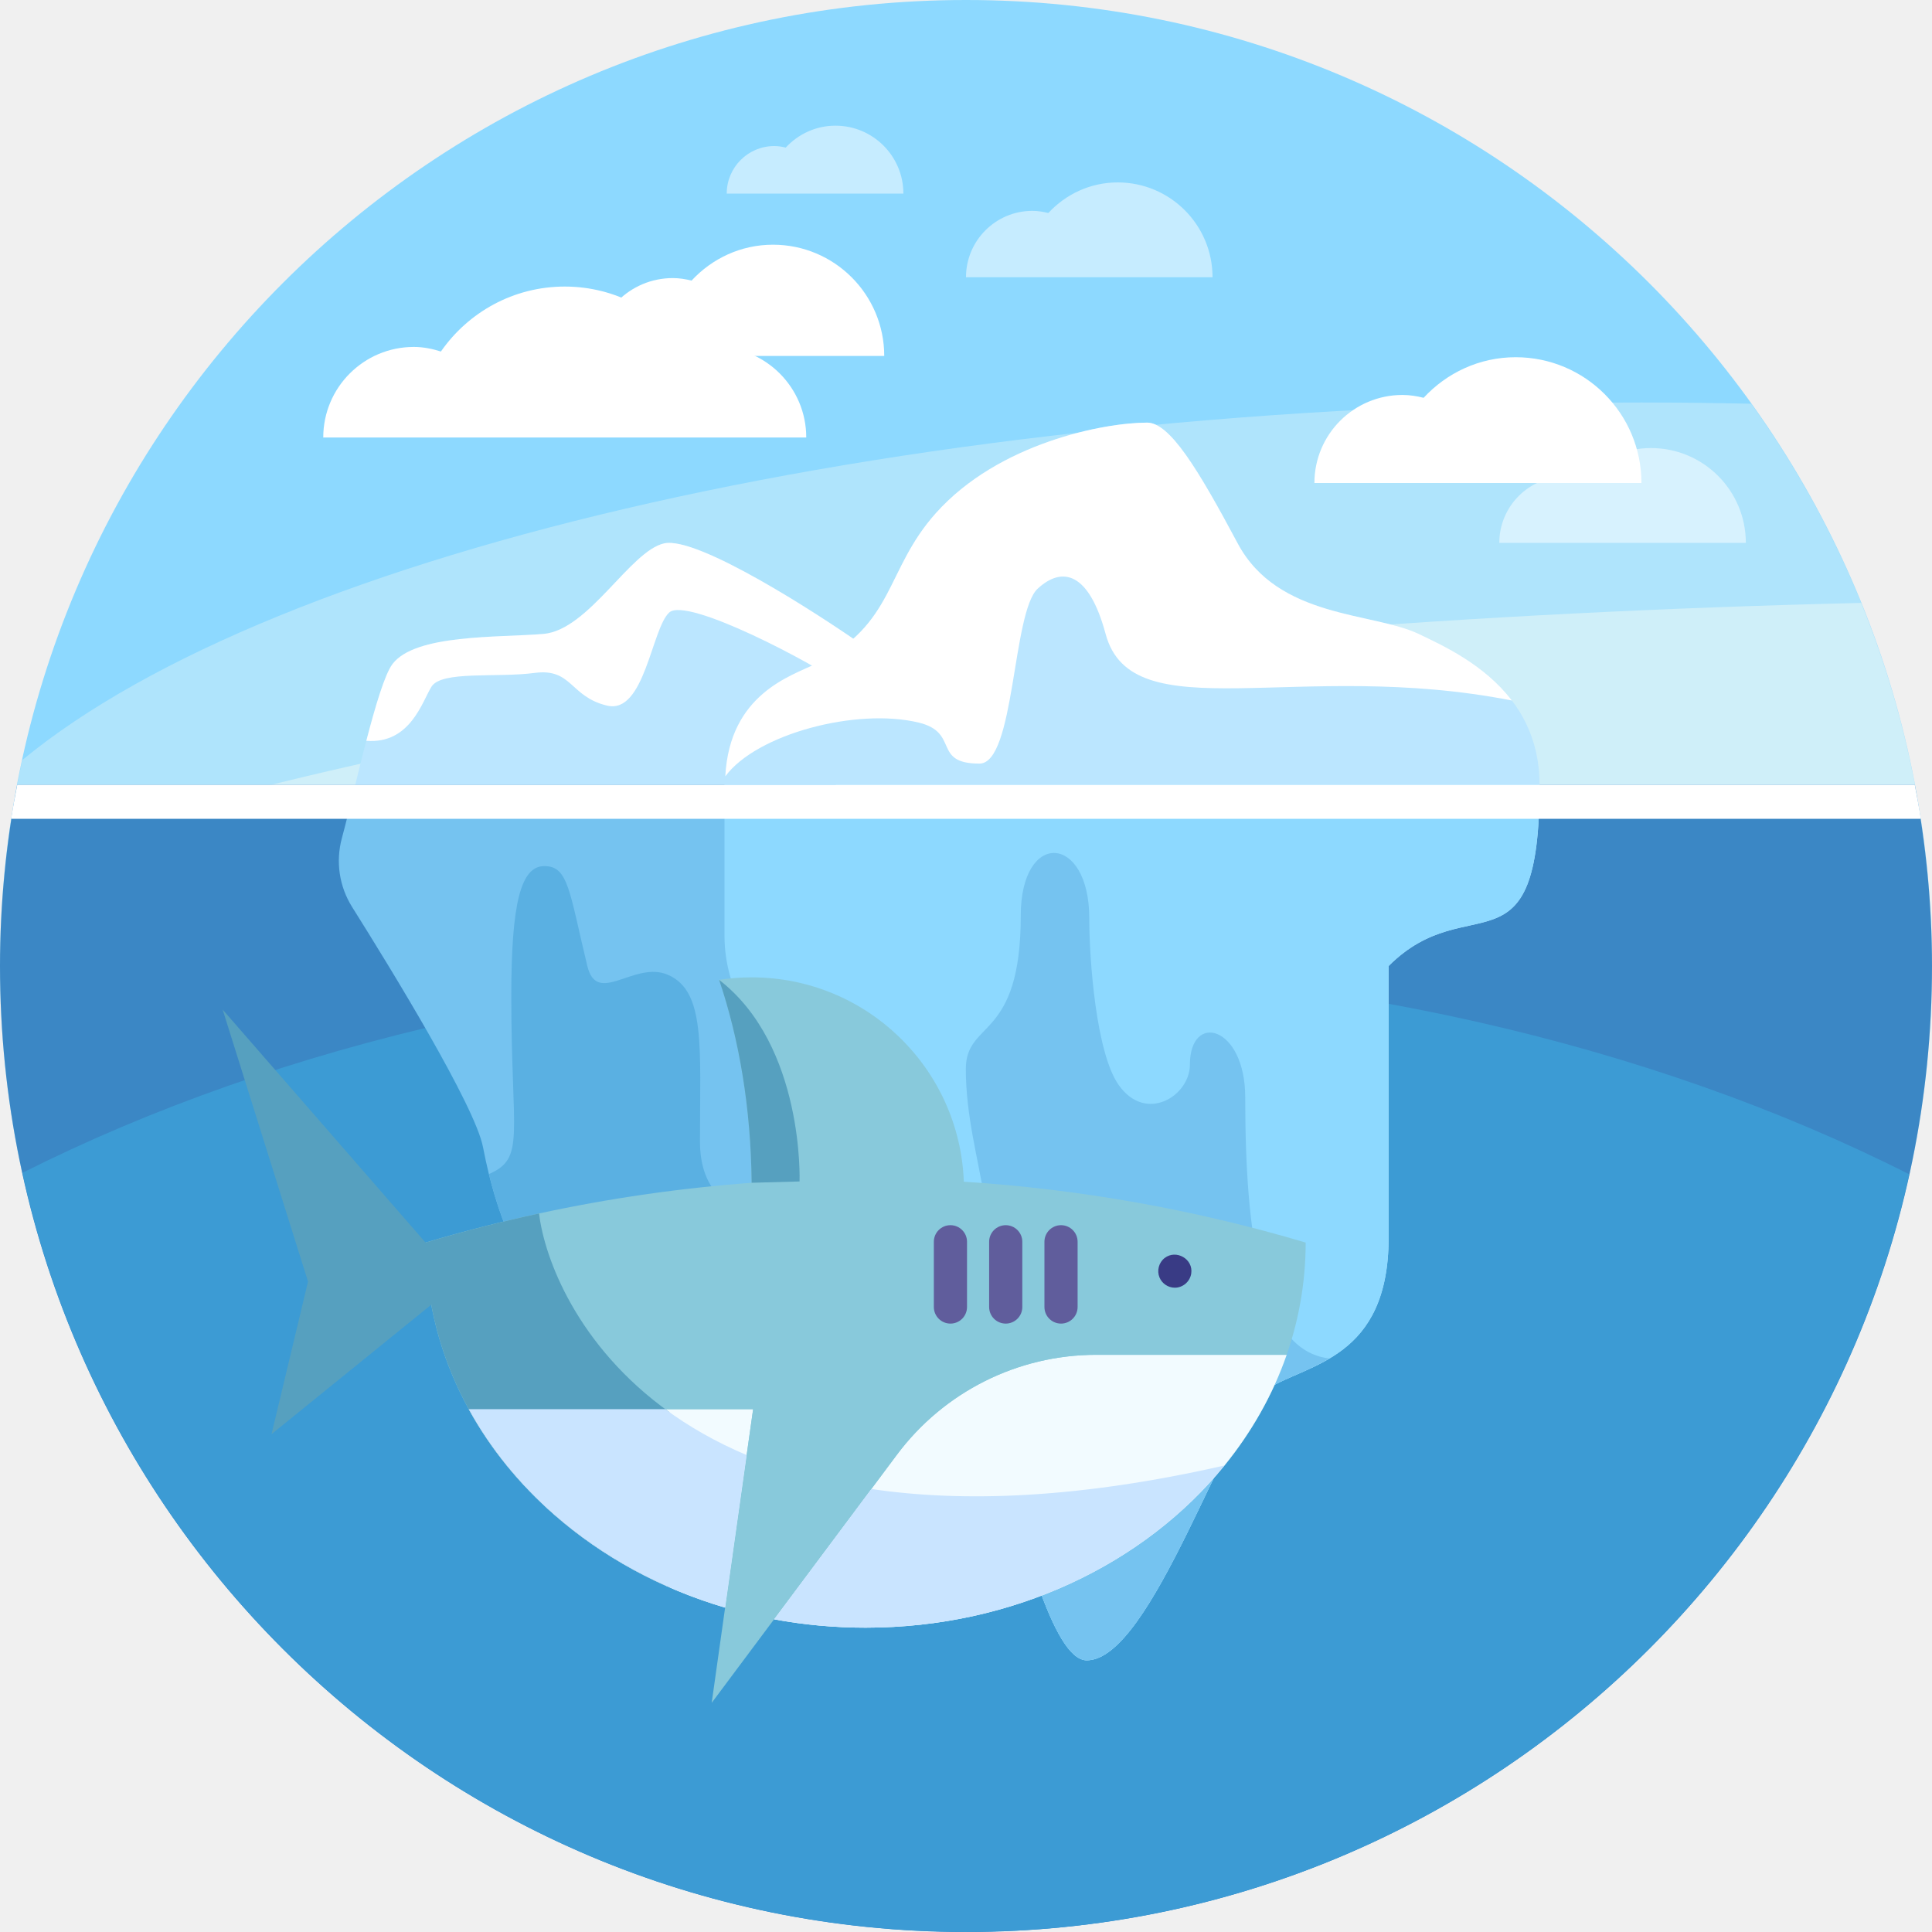
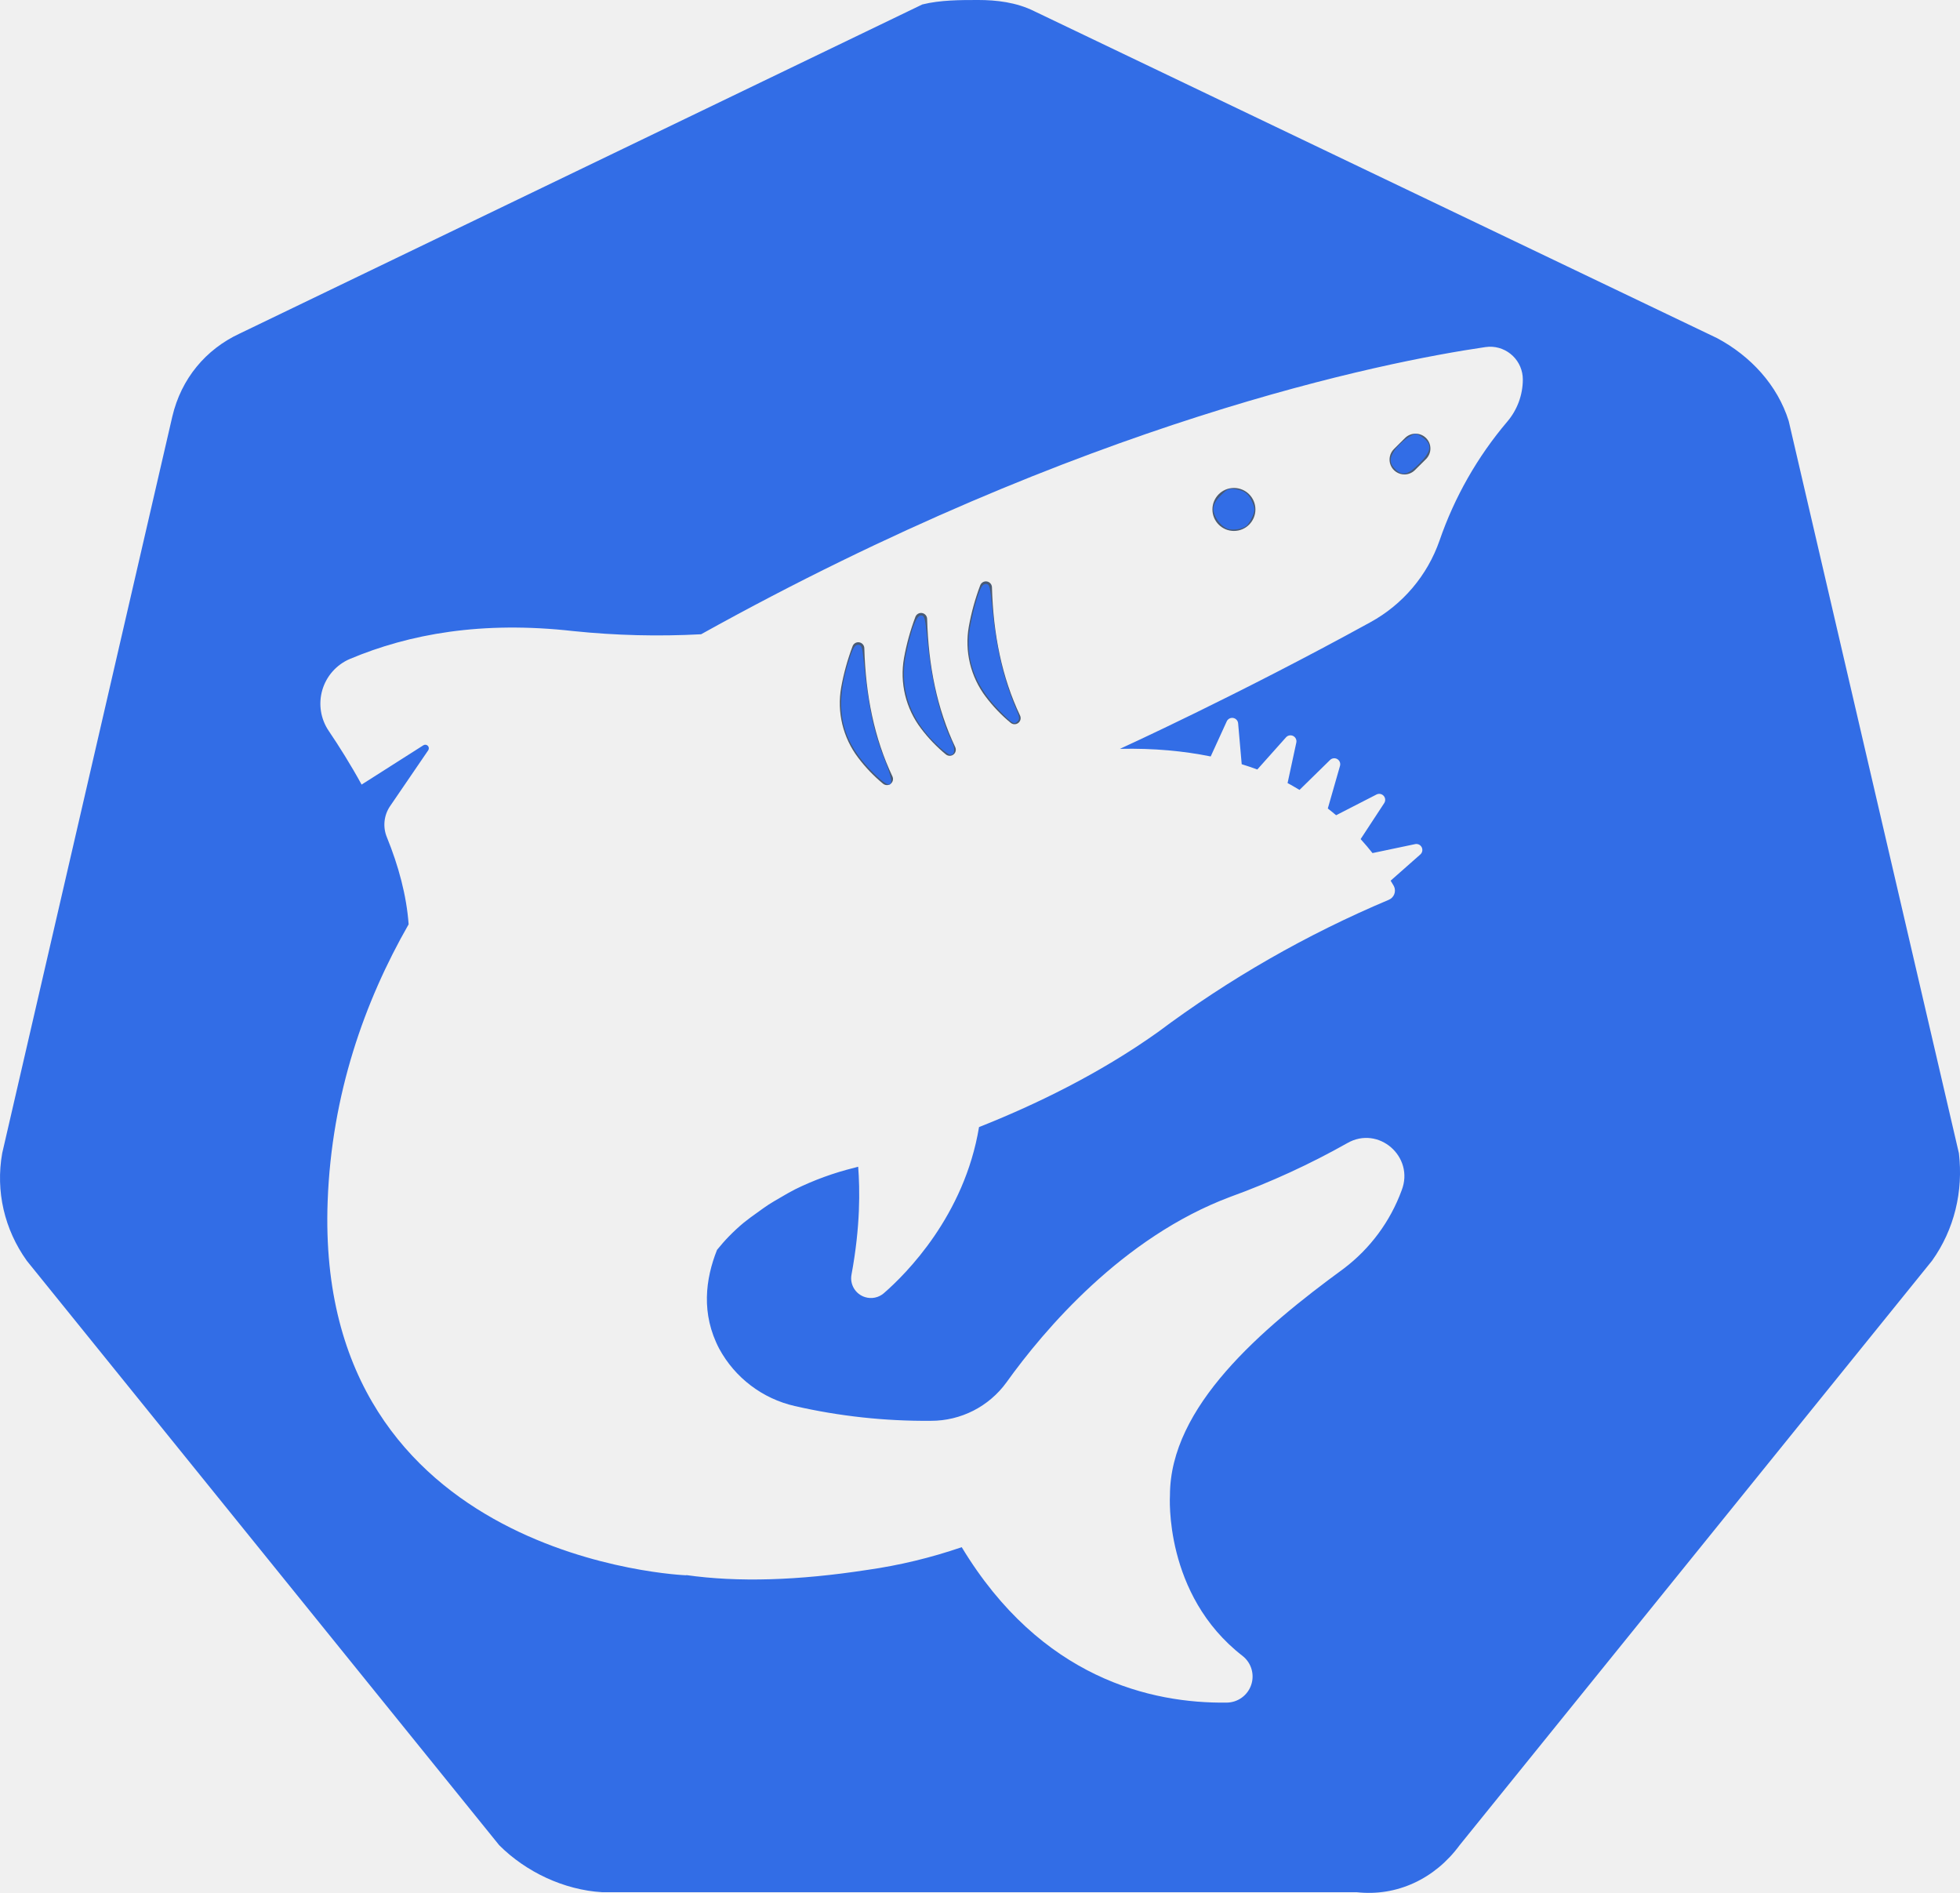
- <svg xmlns="http://www.w3.org/2000/svg" fill="none" viewBox="0 0 135.467 135.467">
-   <defs id="defs2" />
-   <g transform="translate(-34.32024,-77.32024)" id="layer1">
-     <g transform="matrix(0.2645833,0,0,0.2645833,34.32024,77.32024)" id="g927">
-       <g id="g895">
-         <g id="g817">
-           <circle style="fill:#8dd9ff" cx="256" cy="256" r="256" data-original="#8dd9ff" class="" id="circle815" />
-         </g>
-         <g style="opacity:0.3" id="g821">
-           <path style="fill:#fffff4" d="M 5.886,201.439 C 2.066,219.027 0,237.269 0,256 c 0,18.732 2.067,36.973 5.886,54.561 67.281,55.478 233.977,94.772 429.114,94.772 9.784,0 19.469,-0.132 29.102,-0.327 C 494.215,363.026 512,311.605 512,256 512,200.395 494.214,148.973 464.102,106.993 454.469,106.799 444.785,106.666 435,106.666 239.863,106.667 73.167,145.961 5.886,201.439 Z" data-original="#fffff4" class="" id="path819" />
-         </g>
-         <g style="opacity:0.4" id="g825">
-           <path style="fill:#fffff4" d="m 0,256 c 0,54.096 16.823,104.241 45.46,145.579 92.614,26.053 223.142,44.946 372.763,52.448 C 475.466,407.077 512,335.811 512,256 512,221.956 505.297,189.493 493.233,159.779 285.893,164.648 107.04,191.05 1.439,228.905 0.501,237.811 0,246.846 0,256 Z" data-original="#fffff4" class="" id="path823" />
-         </g>
-         <g id="g829">
-           <path style="fill:#bbe6ff" d="m 176,144 c -9,2 -20,23 -32,24 -12,1 -34,0 -40,8 -2.88,3.841 -6.679,19.031 -9.854,32 H 221.5 l 6.167,-37.667 C 217.667,163.333 185,142 176,144 Z" data-original="#bbe6ff" id="path827" />
-         </g>
-         <g id="g833">
-           <path style="fill:#3b87c5" d="m 0,256 c 0,141.385 114.615,256 256,256 141.385,0 256,-114.615 256,-256 0,-16.414 -1.607,-32.445 -4.56,-48 H 4.56 C 1.607,223.555 0,239.586 0,256 Z" data-original="#3b87c5" id="path831" />
-         </g>
-         <g id="g837">
-           <path style="fill:#3c9bd4" d="m 255.576,256 c -94.695,0 -181.563,20.56 -249.631,54.813 24.11,110.479 119.506,194.291 235.598,200.757 4.82,0.159 9.603,0.43 14.474,0.43 0.064,0 0.127,-0.005 0.191,-0.005 4.776,-0.002 9.465,-0.267 14.192,-0.421 C 386.382,505.14 481.713,421.504 505.966,311.199 437.785,276.715 350.625,256 255.576,256 Z" data-original="#3c9bd4" id="path835" />
-         </g>
-         <g id="g841">
-           <path style="fill:#ffffff" d="m 189.667,91.941 c -2.518,0 -4.898,0.496 -7.179,1.215 -7.225,-10.386 -19.21,-17.215 -32.821,-17.215 -13.611,0 -25.596,6.829 -32.821,17.215 -2.281,-0.719 -4.661,-1.215 -7.179,-1.215 -13.255,0 -24,10.745 -24,24 h 128 c 0,-13.255 -10.745,-24 -24,-24 z" data-original="#ffffff" class="" id="path839" />
-         </g>
-         <g id="g845">
-           <path style="fill:#ffffff" d="m 157.667,94.335 c 0,-11.4 9.241,-20.641 20.641,-20.641 1.721,0 3.366,0.272 4.963,0.669 5.386,-5.816 13.023,-9.515 21.575,-9.515 16.285,0 29.487,13.202 29.487,29.487 z" data-original="#ffffff" class="" id="path843" />
-         </g>
-         <g style="opacity:0.5" id="g849">
-           <path style="fill:#ffffff" d="m 256,73.471 c 0,-9.714 7.875,-17.59 17.59,-17.59 1.466,0 2.868,0.232 4.23,0.57 4.59,-4.957 11.098,-8.108 18.386,-8.108 13.878,0 25.128,11.25 25.128,25.128 z" data-original="#ffffff" class="" id="path847" />
-         </g>
-         <g style="opacity:0.5" id="g853">
-           <path style="fill:#ffffff" d="m 397.333,143.868 c 0,-9.714 7.875,-17.59 17.59,-17.59 1.466,0 2.868,0.232 4.23,0.57 4.59,-4.957 11.098,-8.108 18.386,-8.108 13.878,0 25.128,11.25 25.128,25.128 z" data-original="#ffffff" class="" id="path851" />
-         </g>
-         <g style="opacity:0.5" id="g857">
-           <path style="fill:#ffffff" d="m 192.592,51.311 c 0,-6.961 5.643,-12.604 12.604,-12.604 1.051,0 2.055,0.166 3.031,0.408 3.289,-3.552 7.952,-5.81 13.175,-5.81 9.944,0 18.006,8.062 18.006,18.006 z" data-original="#ffffff" class="" id="path855" />
-         </g>
-         <g id="g861">
-           <path style="fill:#ffffff" d="m 348.333,128 c 0,-12.887 10.447,-23.333 23.333,-23.333 1.945,0 3.805,0.308 5.611,0.756 6.088,-6.575 14.721,-10.756 24.389,-10.756 18.41,0 33.334,14.924 33.334,33.333 z" data-original="#ffffff" class="" id="path859" />
-         </g>
-         <g id="g865">
-           <path style="fill:#bbe6ff" d="m 408,208 c 0,-25.333 -21.793,-35.119 -32,-40 -12.104,-5.788 -37.333,-4 -48,-24 -10.667,-20 -18.037,-32 -24,-32 -11.333,0 -39.333,5.333 -56,24 -13.555,15.182 -10.667,29.333 -32,40 -6.422,3.211 -24,7.963 -24,32 0,0.667 0,30 0,40 0,30 34.667,50.667 48,56 13.333,5.333 30.211,136 48,136 17.333,0 37.333,-65.333 48,-72 10.667,-6.667 32,-7.889 32,-40 0,-31.333 0,-72 0,-72 21.318,-21.318 40,4 40,-48 z" data-original="#bbe6ff" id="path863" />
-         </g>
-         <g id="g869">
-           <path style="fill:#75c3f0" d="m 94.146,208 c -1.323,5.404 -2.541,10.432 -3.534,14.077 -1.7,6.24 -0.719,12.846 2.724,18.322 10.402,16.545 32.567,52.696 34.664,63.601 7.5,39 24,44 32,64 4.152,10.38 25.5,4 32,0 9.173,-5.645 24,-72 24,-72 l 5.5,-88 z" data-original="#75c3f0" id="path867" />
-         </g>
-         <g id="g873">
-           <path style="fill:#8dd9ff" d="m 240,304 c 13.333,5.333 30.211,136 48,136 17.333,0 37.333,-65.333 48,-72 10.667,-6.667 32,-7.889 32,-40 0,-31.333 0,-72 0,-72 21.318,-21.318 40,4 40,-48 H 192 c 0,0.667 0,30 0,40 0,30 34.667,50.667 48,56 z" data-original="#8dd9ff" class="" id="path871" />
-         </g>
-         <g id="g877">
-           <path style="fill:#ffffff" d="m 176,144 c -9,2 -20,23 -32,24 -12,1 -34,0 -40,8 -2.032,2.709 -4.518,11.085 -6.923,20.324 11.61,0.918 14.792,-10.321 17.256,-14.324 2.667,-4.333 17.333,-2.333 27.333,-3.667 10,-1.333 9.333,6.333 19.24,8.667 9.906,2.333 11.76,-20.333 16.427,-24.667 C 182,158 216,176 223.667,181.667 l 2.69,-3.33 1.31,-8.003 C 217.667,163.333 185,142 176,144 Z" data-original="#ffffff" class="" id="path875" />
-         </g>
-         <g id="g881">
-           <path style="fill:#ffffff" d="m 376,168 c -12.104,-5.788 -37.333,-4 -48,-24 -10.667,-20 -18.037,-32 -24,-32 -11.333,0 -39.333,5.333 -56,24 -13.555,15.182 -10.667,29.333 -32,40 -6.199,3.1 -22.642,7.808 -23.787,29.738 C 200.5,194.5 227,187.5 243.5,191.5 c 10.866,2.634 3.5,10.861 16.058,10.861 9.434,0 8.668,-40.107 15.442,-46.361 6.5,-6 13.579,-4.423 18,12 7,26 51,6.5 107.667,17.643 v 0 C 393.384,176.072 382.41,171.065 376,168 Z" data-original="#ffffff" class="" id="path879" />
-         </g>
-         <g id="g885">
-           <path style="fill:#ffffff" d="m 2.952,217 h 506.096 c -0.462,-3.025 -1.04,-6.011 -1.607,-9 H 4.56 c -0.568,2.989 -1.145,5.975 -1.608,9 z" data-original="#ffffff" class="" id="path883" />
-         </g>
-         <g id="g889">
-           <path style="fill:#75c3f0" d="m 330,290.818 c 0,-19.026 -14.667,-22.769 -14.667,-8.627 0,8.162 -11.625,15.649 -18.893,5.309 -5.928,-8.433 -7.773,-32.911 -7.773,-44.167 0,-22.333 -18.154,-23.515 -18.154,-0.677 0,33.343 -14.558,27.524 -14.558,40.677 C 255.955,308 269,329 256,345 c -0.2,0.246 -0.339,0.571 -0.527,0.833 C 265.469,385.841 276.545,440 288,440 c 17.333,0 37.333,-65.333 48,-72 4.379,-2.737 10.551,-4.583 16.312,-8 C 334,358 330,327.008 330,290.818 Z" data-original="#75c3f0" id="path887" />
-         </g>
-         <g id="g893">
-           <path style="fill:#5ab0e2" d="m 185.5,302.5 c 0,-25.167 1.5,-39.833 -8.5,-44.167 -8.867,-3.842 -18.75,8.417 -21.352,-2.333 -4.783,-19.763 -4.981,-26.479 -11.384,-26.479 -6.265,0 -8.765,9.897 -8.765,34.479 0,37.068 3.833,42.903 -5.933,47.142 8.036,32.556 22.952,38.151 30.434,56.858 4.152,10.38 25.5,4 32,0 6.152,-3.786 14.83,-34.83 19.89,-54.899 C 207.333,324 185.5,324.701 185.5,302.5 Z" data-original="#5ab0e2" id="path891" />
+ <svg xmlns="http://www.w3.org/2000/svg" version="1.1" id="Layer_1" x="0px" y="0px" viewBox="0 0 87.547 84.53" xml:space="preserve" width="87.547" height="84.53">
+   <defs id="defs27" />
+   <style type="text/css" id="style2">
+ 	.st0{fill:#326DE6;}
+ 	.st1{fill:#FFFFFF;}
+ 	.st2{fill:#326DE5;}
+ </style>
+   <g id="Layer_2" transform="translate(0.09743584)">
+     <g id="Layer_1-2">
+       <path style="fill:#326de6" d="M 43.697 0 C 42.897 0 41.997 -0.001 41.197 0.199 L 10.697 14.9 C 9.197 15.6 8.097 16.9 7.697 18.6 L 0.098 51.5 C -0.202 53.2 0.197 54.901 1.197 56.301 L 22.297 82.4 C 23.497 83.6 25.196 84.4 26.896 84.5 L 60.598 84.5 C 62.398 84.7 64.097 83.9 65.197 82.4 L 86.297 56.301 C 87.297 54.901 87.698 53.2 87.498 51.5 L 79.896 18.801 C 79.396 17.201 78.197 15.9 76.697 15.1 L 46.197 0.5 C 45.397 0.1 44.497 0 43.697 0 z M 66.516 15.484 A 1.462 1.462 0 0 1 68.02 16.947 A 2.913 2.913 0 0 1 67.322 18.832 A 16.524 16.524 0 0 0 64.301 24.135 A 6.65 6.65 0 0 1 61.211 27.787 C 55.293 31.042 50.023 33.441 50.023 33.441 C 51.548 33.408 52.888 33.54 54.078 33.781 L 54.795 32.213 A 0.267 0.267 0 0 1 55.303 32.299 L 55.463 34.127 C 55.704 34.201 55.934 34.28 56.16 34.363 L 57.441 32.928 A 0.267 0.267 0 0 1 57.902 33.162 L 57.512 34.971 C 57.702 35.067 57.868 35.174 58.045 35.275 L 59.41 33.938 A 0.267 0.267 0 0 1 59.854 34.201 L 59.309 36.104 C 59.44 36.204 59.558 36.305 59.68 36.406 L 61.484 35.48 A 0.267 0.267 0 0 1 61.828 35.865 L 60.775 37.471 C 60.969 37.685 61.146 37.894 61.305 38.096 L 63.213 37.695 A 0.267 0.267 0 0 1 63.443 38.156 L 62.115 39.328 C 62.156 39.402 62.231 39.511 62.262 39.574 A 0.446 0.446 0 0 1 62.029 40.184 A 48.93 48.93 0 0 0 51.715 46.094 C 49.086 47.966 46.208 49.351 43.73 50.332 C 43.076 54.285 40.474 56.886 39.479 57.75 A 0.88 0.88 0 0 1 38.635 57.924 A 0.88 0.88 0 0 1 38.033 56.926 C 38.437 54.751 38.409 53.112 38.332 52.102 C 38.291 52.112 38.202 52.139 38.164 52.148 A 13.074 13.074 0 0 0 35.508 53.115 A 11.896 11.896 0 0 0 34.857 53.48 A 11.839 11.839 0 0 0 34.33 53.795 A 11.896 11.896 0 0 0 33.838 54.141 A 11.839 11.839 0 0 0 33.229 54.594 C 32.992 54.79 32.769 54.998 32.559 55.213 C 32.369 55.407 32.195 55.609 32.027 55.816 C 31.509 57.118 31.307 58.672 32.125 60.229 A 5.138 5.138 0 0 0 35.498 62.789 A 26.203 26.203 0 0 0 41.576 63.449 A 4.158 4.158 0 0 0 44.961 61.725 C 46.624 59.406 50.13 55.253 54.955 53.447 A 34.752 34.752 0 0 0 60.174 51.051 C 61.57 50.243 63.193 51.655 62.607 53.158 A 7.702 7.702 0 0 1 60.02 56.652 C 56.332 59.349 52.258 62.817 52.258 66.779 C 52.258 66.779 51.966 71.211 55.502 73.949 A 1.166 1.166 0 0 1 54.793 76.033 C 51.437 76.076 46.506 74.963 42.957 69.092 A 22.909 22.909 0 0 1 38.742 70.107 L 38.738 70.107 C 35.664 70.582 32.957 70.666 30.652 70.338 L 30.656 70.348 C 30.656 70.348 14.042 69.733 14.635 53.652 C 14.812 48.858 16.281 44.725 18.252 41.277 C 18.16 39.987 17.797 38.656 17.281 37.389 A 1.47 1.47 0 0 1 17.422 36.002 L 19.127 33.506 A 0.159 0.159 0 0 0 18.912 33.281 L 16.152 35.037 C 15.659 34.138 15.146 33.324 14.689 32.648 A 2.17 2.17 0 0 1 15.625 29.428 C 18.292 28.307 21.524 27.723 25.607 28.182 A 36.481 36.481 0 0 0 31.316 28.324 C 48.431 18.814 61.805 16.164 66.346 15.5 A 1.462 1.462 0 0 1 66.516 15.484 z " transform="translate(-0.09743584)" id="path6" />
+       <g id="g857" transform="matrix(0.1916287,0,0,0.1916287,8.490619,13.18229)">
+         <g id="g849" style="fill:#485a75">
+           <path id="path839" data-original="#485a75" d="m 192.963,97.984 c -4.249,-8.947 -6.27,-19.006 -6.563,-29.928 a 1.414,1.414 0 0 0 -2.736,-0.449 55.314,55.314 0 0 0 -2.656,9.6 21.038,21.038 0 0 0 3.958,16.393 35.833,35.833 0 0 0 5.808,6.066 1.419,1.419 0 0 0 2.189,-1.682 z" style="fill:#485a75" />
+           <path id="path841" data-original="#485a75" d="m 177.85,105.342 c -4.249,-8.947 -6.27,-19.006 -6.563,-29.928 a 1.414,1.414 0 0 0 -2.736,-0.449 55.314,55.314 0 0 0 -2.656,9.6 21.038,21.038 0 0 0 3.958,16.394 35.72,35.72 0 0 0 5.808,6.066 1.419,1.419 0 0 0 2.189,-1.683 z" style="fill:#485a75" />
+           <path id="path843" data-original="#485a75" d="m 163.212,112.168 c -4.249,-8.947 -6.27,-19.006 -6.563,-29.928 a 1.414,1.414 0 0 0 -2.736,-0.449 55.314,55.314 0 0 0 -2.656,9.6 21.038,21.038 0 0 0 3.958,16.394 35.718,35.718 0 0 0 5.808,6.066 1.419,1.419 0 0 0 2.189,-1.683 z" style="fill:#485a75" />
+           <path id="path845" data-original="#485a75" d="m 282.539,41.775 a 3.464,3.464 0 0 1 -2.442,-5.922 l 2.594,-2.577 a 3.464,3.464 0 1 1 4.883,4.916 l -2.594,2.577 a 3.455,3.455 0 0 1 -2.441,1.006 z" style="fill:#485a75" />
+           <circle id="circle847" data-original="#485a75" r="5.01" cy="49.93" cx="242.799" style="fill:#485a75" />
        </g>
      </g>
-       <g id="g897" />
-       <g id="g899" />
-       <g id="g901" />
-       <g id="g903" />
-       <g id="g905" />
-       <g id="g907" />
-       <g id="g909" />
-       <g id="g911" />
-       <g id="g913" />
-       <g id="g915" />
-       <g id="g917" />
-       <g id="g919" />
-       <g id="g921" />
-       <g id="g923" />
-       <g id="g925" />
-     </g>
-     <g transform="matrix(0.1483179,0,0,0.1483179,49.93162,133.3157)" id="g1056">
-       <path style="fill:#88c9db" d="m 512,209.89 c 0,39.27 -14.209,75.643 -38.381,105.388 -37.712,46.4 -99.648,76.668 -169.656,76.668 -57.451,0 -109.466,-20.377 -147.115,-53.321 -37.649,-32.944 -60.932,-78.467 -60.932,-128.735 17.753,-5.28 35.652,-9.87 53.666,-13.759 33.206,-7.183 66.777,-12.013 100.495,-14.512 -0.324,-35.223 -5.918,-68.074 -15.38,-95.937 5.029,-0.774 10.173,-1.171 15.411,-1.171 54.168,0 98.31,42.929 100.286,96.606 54.503,3.482 108.724,13.048 161.606,28.773 z" data-original="#88c9db" id="path994" />
-       <path style="fill:#393b85" d="m 450.136,231.229 c -3.135,0 -6.033,-1.947 -7.235,-4.841 -1.334,-3.211 -0.335,-7.061 2.424,-9.193 5.434,-4.202 13.637,0.451 12.575,7.342 -0.584,3.791 -3.916,6.692 -7.764,6.692 z" data-original="#393b85" id="path996" />
-       <g id="g1002">
-         <path style="fill:#f2fbff" d="m 250.791,288.658 -3.063,21.694 -10.173,72.12 c -30.738,-9.054 -58.267,-24.225 -80.693,-43.849 -16.519,-14.449 -30.268,-31.324 -40.503,-49.965 z" data-original="#f2fbff" id="path998" />
-         <path style="fill:#f2fbff" d="m 503.022,262.948 c -6.576,18.934 -16.592,36.562 -29.4,52.328 h -0.01 c -37.691,46.4 -99.627,76.668 -169.646,76.668 -14.836,0 -29.316,-1.359 -43.274,-3.952 l 45.982,-61.612 12.086,-16.185 c 22.196,-29.734 57.127,-47.247 94.222,-47.247 z" data-original="#f2fbff" id="path1000" />
-       </g>
-       <path style="fill:#88c9db" d="m 402.614,229.899 -265.025,25.091 -21.241,33.665 h 134.433 l -13.236,93.814 -6.346,45.02 29.484,-39.5 58.076,-77.8 c 22.194,-29.732 57.121,-47.244 94.223,-47.244 h 90.041 z" data-original="#88c9db" id="path1004" />
-       <path style="fill:#56a0bf" d="m 211.198,290.075 c -43.701,-31.266 -59.148,-72.929 -61.612,-93.946 -18.014,3.889 -35.914,8.479 -53.666,13.759 0,50.268 23.284,95.79 60.933,128.734 15.802,13.827 34.142,25.43 54.346,34.252 z" data-original="#56a0bf" id="path1006" />
-       <g id="g1012">
-         <path style="fill:#c9e4ff" d="m 209.253,288.658 c 10.926,8.051 23.66,15.442 38.475,21.694 l -10.173,72.12 c -30.738,-9.054 -58.267,-24.225 -80.693,-43.849 -16.519,-14.449 -30.268,-31.324 -40.503,-49.965 z" data-original="#c9e4ff" id="path1008" />
-         <path style="fill:#c9e4ff" d="m 473.612,315.277 c -37.691,46.4 -99.627,76.668 -169.646,76.668 -14.836,0 -29.316,-1.359 -43.274,-3.952 l 45.982,-61.612 c 43.452,6.45 98.216,4.537 166.938,-11.104 z" data-original="#c9e4ff" id="path1010" />
-       </g>
-       <polyline style="fill:#56a0bf" points="95.922,209.883 0,99.738 40.361,228.33 23.111,300.467 111.383,228.92 " data-original="#56a0bf" id="polyline1014" />
-       <g id="g1022">
-         <path style="fill:#605d9c" d="m 396.342,248.194 c -4.332,0 -7.841,-3.511 -7.841,-7.841 v -30.841 c 0,-4.331 3.51,-7.841 7.841,-7.841 4.332,0 7.841,3.511 7.841,7.841 v 30.841 c 0,4.33 -3.51,7.841 -7.841,7.841 z" data-original="#605d9c" id="path1016" />
-         <path style="fill:#605d9c" d="m 370.202,248.194 c -4.332,0 -7.841,-3.511 -7.841,-7.841 v -30.841 c 0,-4.331 3.51,-7.841 7.841,-7.841 4.331,0 7.841,3.511 7.841,7.841 v 30.841 c 0,4.33 -3.51,7.841 -7.841,7.841 z" data-original="#605d9c" id="path1018" />
-         <path style="fill:#605d9c" d="m 344.062,248.194 c -4.332,0 -7.841,-3.511 -7.841,-7.841 v -30.841 c 0,-4.331 3.51,-7.841 7.841,-7.841 4.332,0 7.841,3.511 7.841,7.841 v 30.841 c 0,4.33 -3.51,7.841 -7.841,7.841 z" data-original="#605d9c" id="path1020" />
-       </g>
-       <path style="fill:#56a0bf" d="m 272.733,181.002 -22.656,0.617 c -0.324,-35.223 -5.918,-68.074 -15.38,-95.937 40.389,31.188 38.036,95.32 38.036,95.32 z" data-original="#56a0bf" id="path1024" />
-       <g id="g1026" />
-       <g id="g1028" />
-       <g id="g1030" />
-       <g id="g1032" />
-       <g id="g1034" />
-       <g id="g1036" />
-       <g id="g1038" />
-       <g id="g1040" />
-       <g id="g1042" />
-       <g id="g1044" />
-       <g id="g1046" />
-       <g id="g1048" />
-       <g id="g1050" />
-       <g id="g1052" />
-       <g id="g1054" />
+       <path style="opacity:1;fill:#326de6;fill-opacity:1;stroke:none;stroke-width:0.708;stroke-linecap:butt;stroke-linejoin:miter;stroke-miterlimit:4;stroke-dasharray:none;stroke-opacity:1" d="m 39.038,34.543 c -1.528,-1.496 -1.828,-2.981 -1.059,-5.243 0.127,-0.375 0.218,-0.506 0.35,-0.506 0.152,0 0.188,0.096 0.244,0.656 0.217,2.156 0.449,3.244 0.976,4.567 0.462,1.16 0.303,1.324 -0.512,0.526 z" id="path900" transform="translate(-0.09743584)" />
+       <path style="opacity:1;fill:#326de6;fill-opacity:1;stroke:none;stroke-width:0.708;stroke-linecap:butt;stroke-linejoin:miter;stroke-miterlimit:4;stroke-dasharray:none;stroke-opacity:1" d="m 42.006,33.406 c -1.338,-1.185 -1.867,-2.629 -1.538,-4.2 0.24,-1.147 0.465,-1.724 0.671,-1.724 0.16,0 0.19,0.122 0.293,1.171 0.17,1.737 0.586,3.459 1.069,4.421 0.174,0.348 0.154,0.639 -0.046,0.636 -0.059,-7.68e-4 -0.261,-0.138 -0.449,-0.304 z" id="path902" transform="translate(-0.09743584)" />
+       <path style="opacity:1;fill:#326de6;fill-opacity:1;stroke:none;stroke-width:0.708;stroke-linecap:butt;stroke-linejoin:miter;stroke-miterlimit:4;stroke-dasharray:none;stroke-opacity:1" d="m 44.593,31.684 c -1.07,-1.097 -1.496,-2.317 -1.272,-3.647 0.065,-0.385 0.21,-0.984 0.322,-1.33 0.161,-0.495 0.244,-0.629 0.389,-0.629 0.168,0 0.196,0.107 0.301,1.16 0.179,1.789 0.514,3.176 1.093,4.517 0.11,0.254 0.119,0.364 0.038,0.445 -0.174,0.174 -0.231,0.139 -0.87,-0.515 z" id="path904" transform="translate(-0.09743584)" />
+       <path style="opacity:1;fill:#326de6;fill-opacity:1;stroke:none;stroke-width:0.708;stroke-linecap:butt;stroke-linejoin:miter;stroke-miterlimit:4;stroke-dasharray:none;stroke-opacity:1" d="m 54.797,23.601 c -0.301,-0.127 -0.598,-0.56 -0.598,-0.87 0,-0.193 0.101,-0.379 0.33,-0.608 0.289,-0.289 0.372,-0.324 0.664,-0.276 0.412,0.067 0.59,0.209 0.754,0.602 0.107,0.257 0.107,0.352 0,0.609 -0.07,0.167 -0.19,0.357 -0.268,0.421 -0.194,0.161 -0.644,0.224 -0.883,0.123 z" id="path906" transform="translate(-0.09743584)" />
+       <path style="opacity:1;fill:#326de6;fill-opacity:1;stroke:none;stroke-width:0.708;stroke-linecap:butt;stroke-linejoin:miter;stroke-miterlimit:4;stroke-dasharray:none;stroke-opacity:1" d="m 62.367,20.996 c -0.301,-0.26 -0.327,-0.517 -0.088,-0.872 0.221,-0.327 0.759,-0.744 0.96,-0.744 0.063,0 0.225,0.087 0.361,0.194 0.379,0.298 0.324,0.599 -0.208,1.131 -0.486,0.486 -0.722,0.553 -1.025,0.291 z" id="path908" transform="translate(-0.09743584)" />
    </g>
  </g>
</svg>
